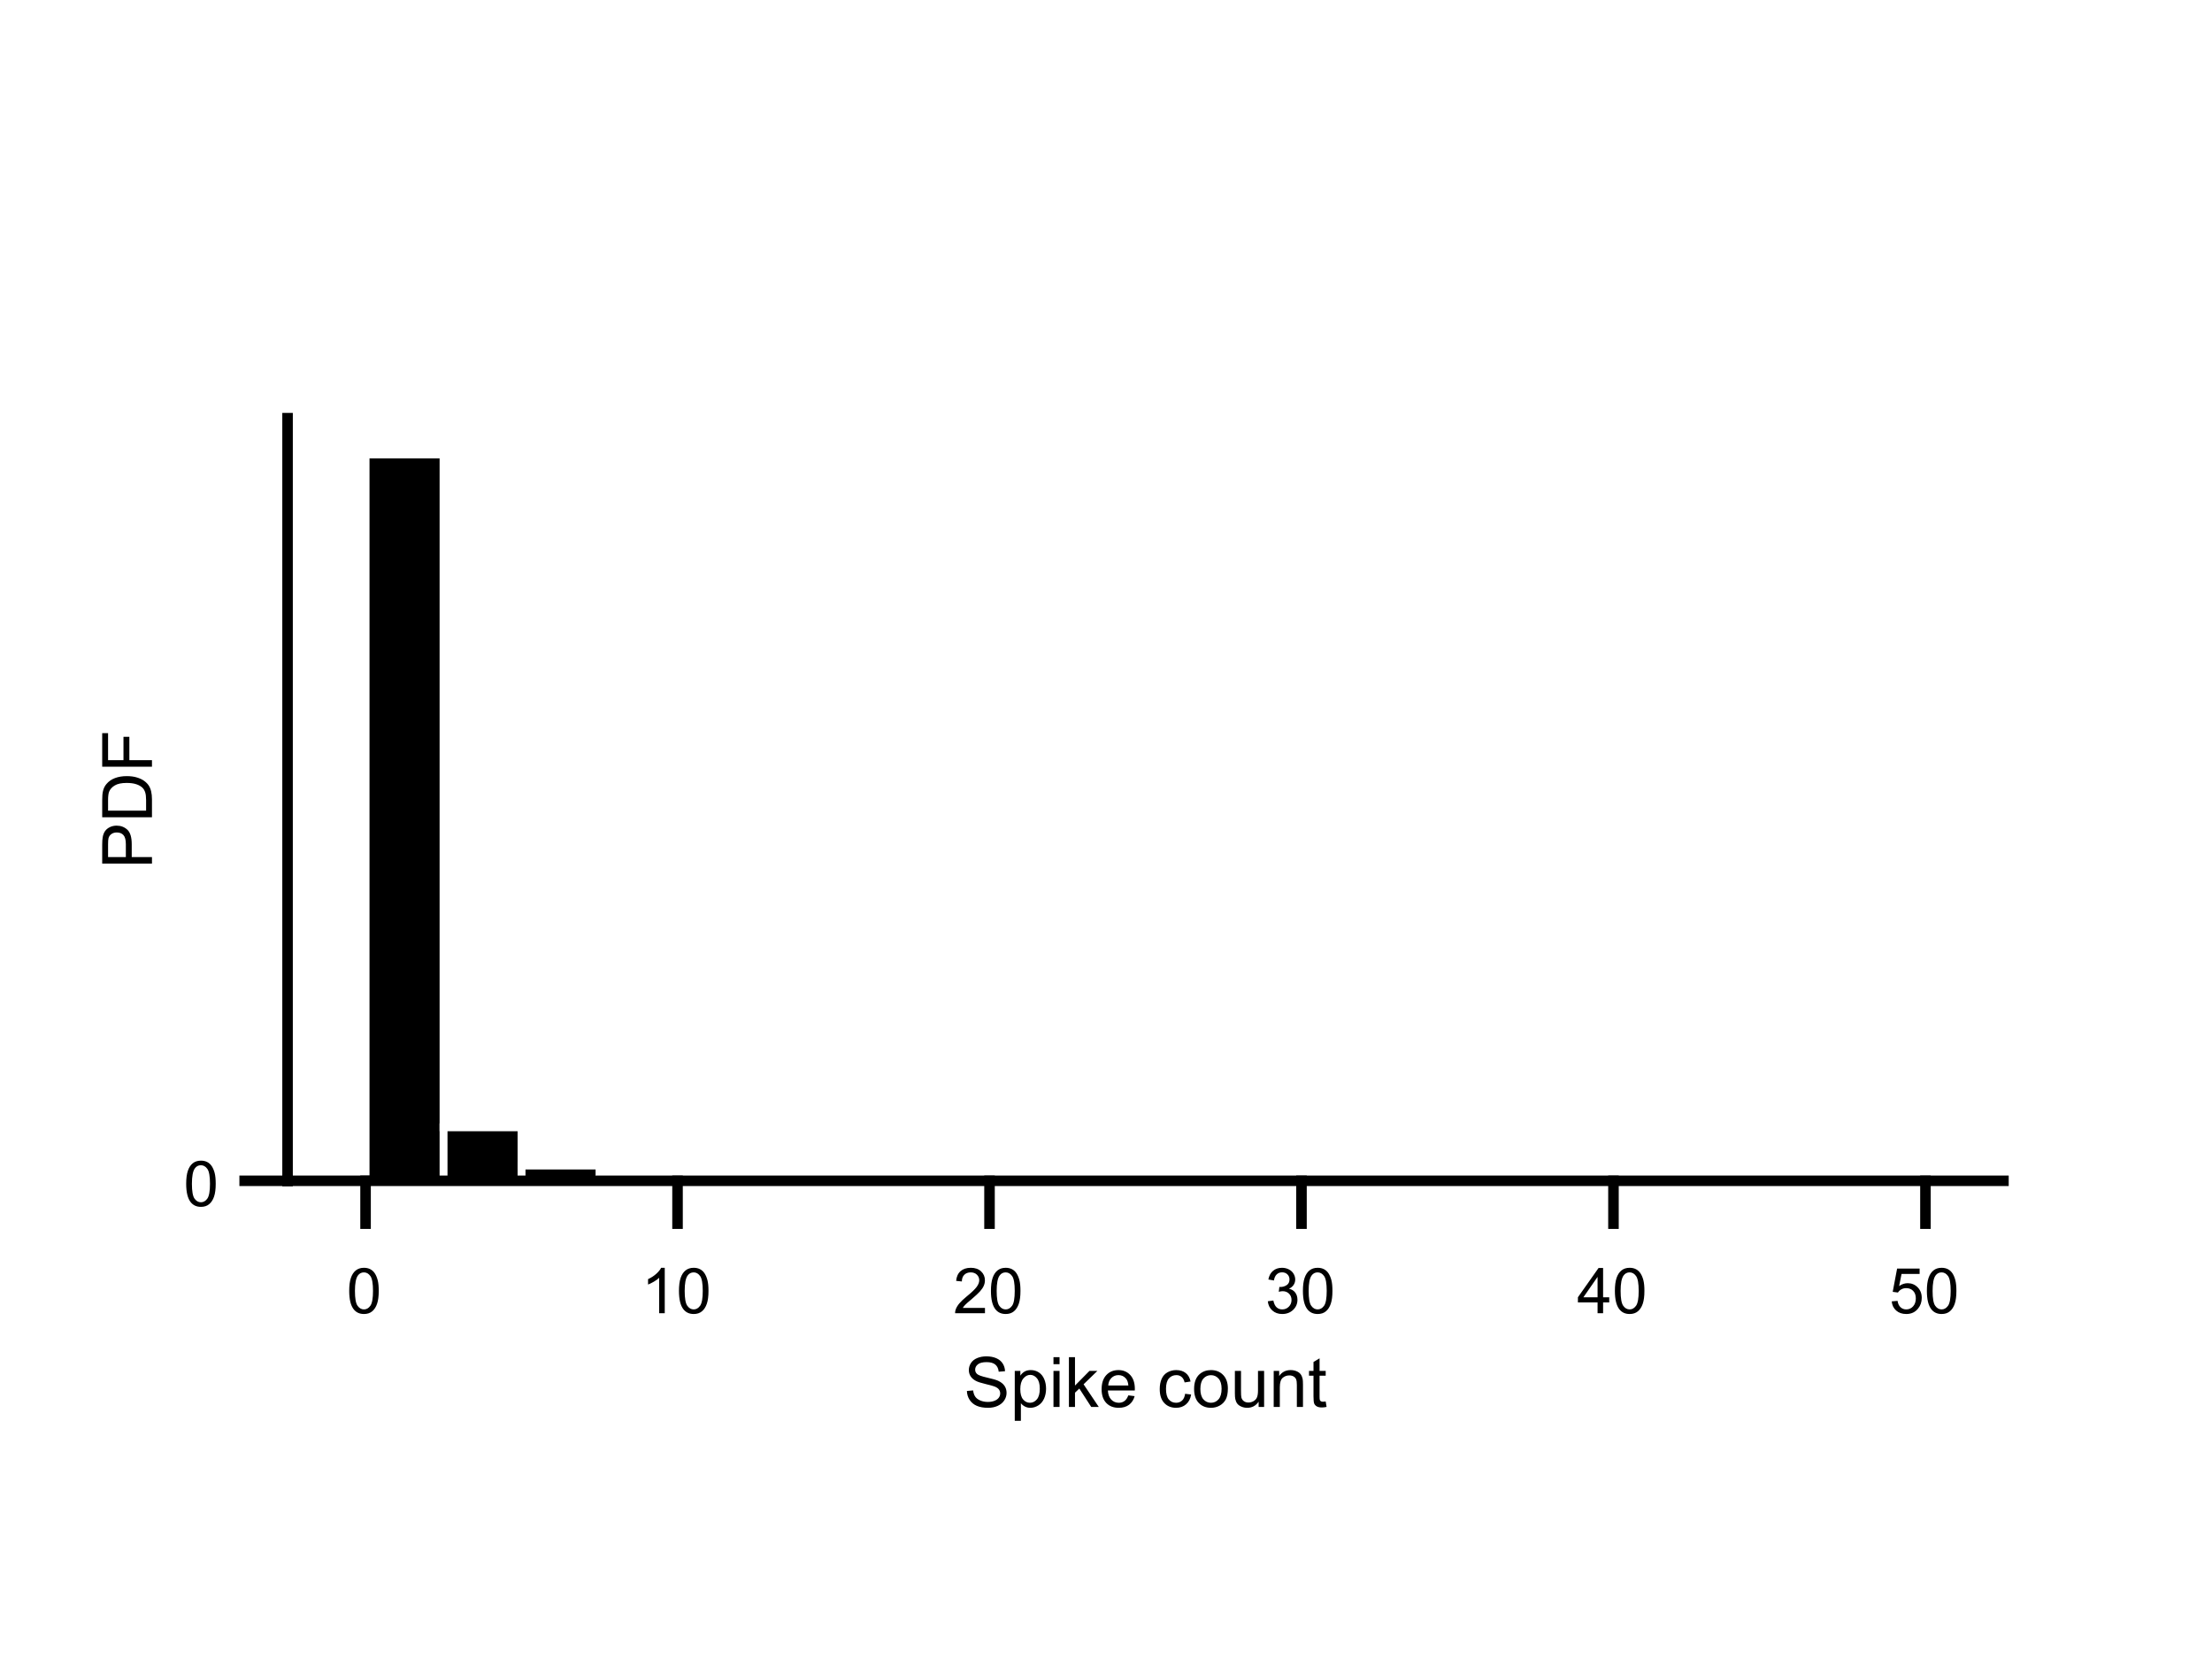
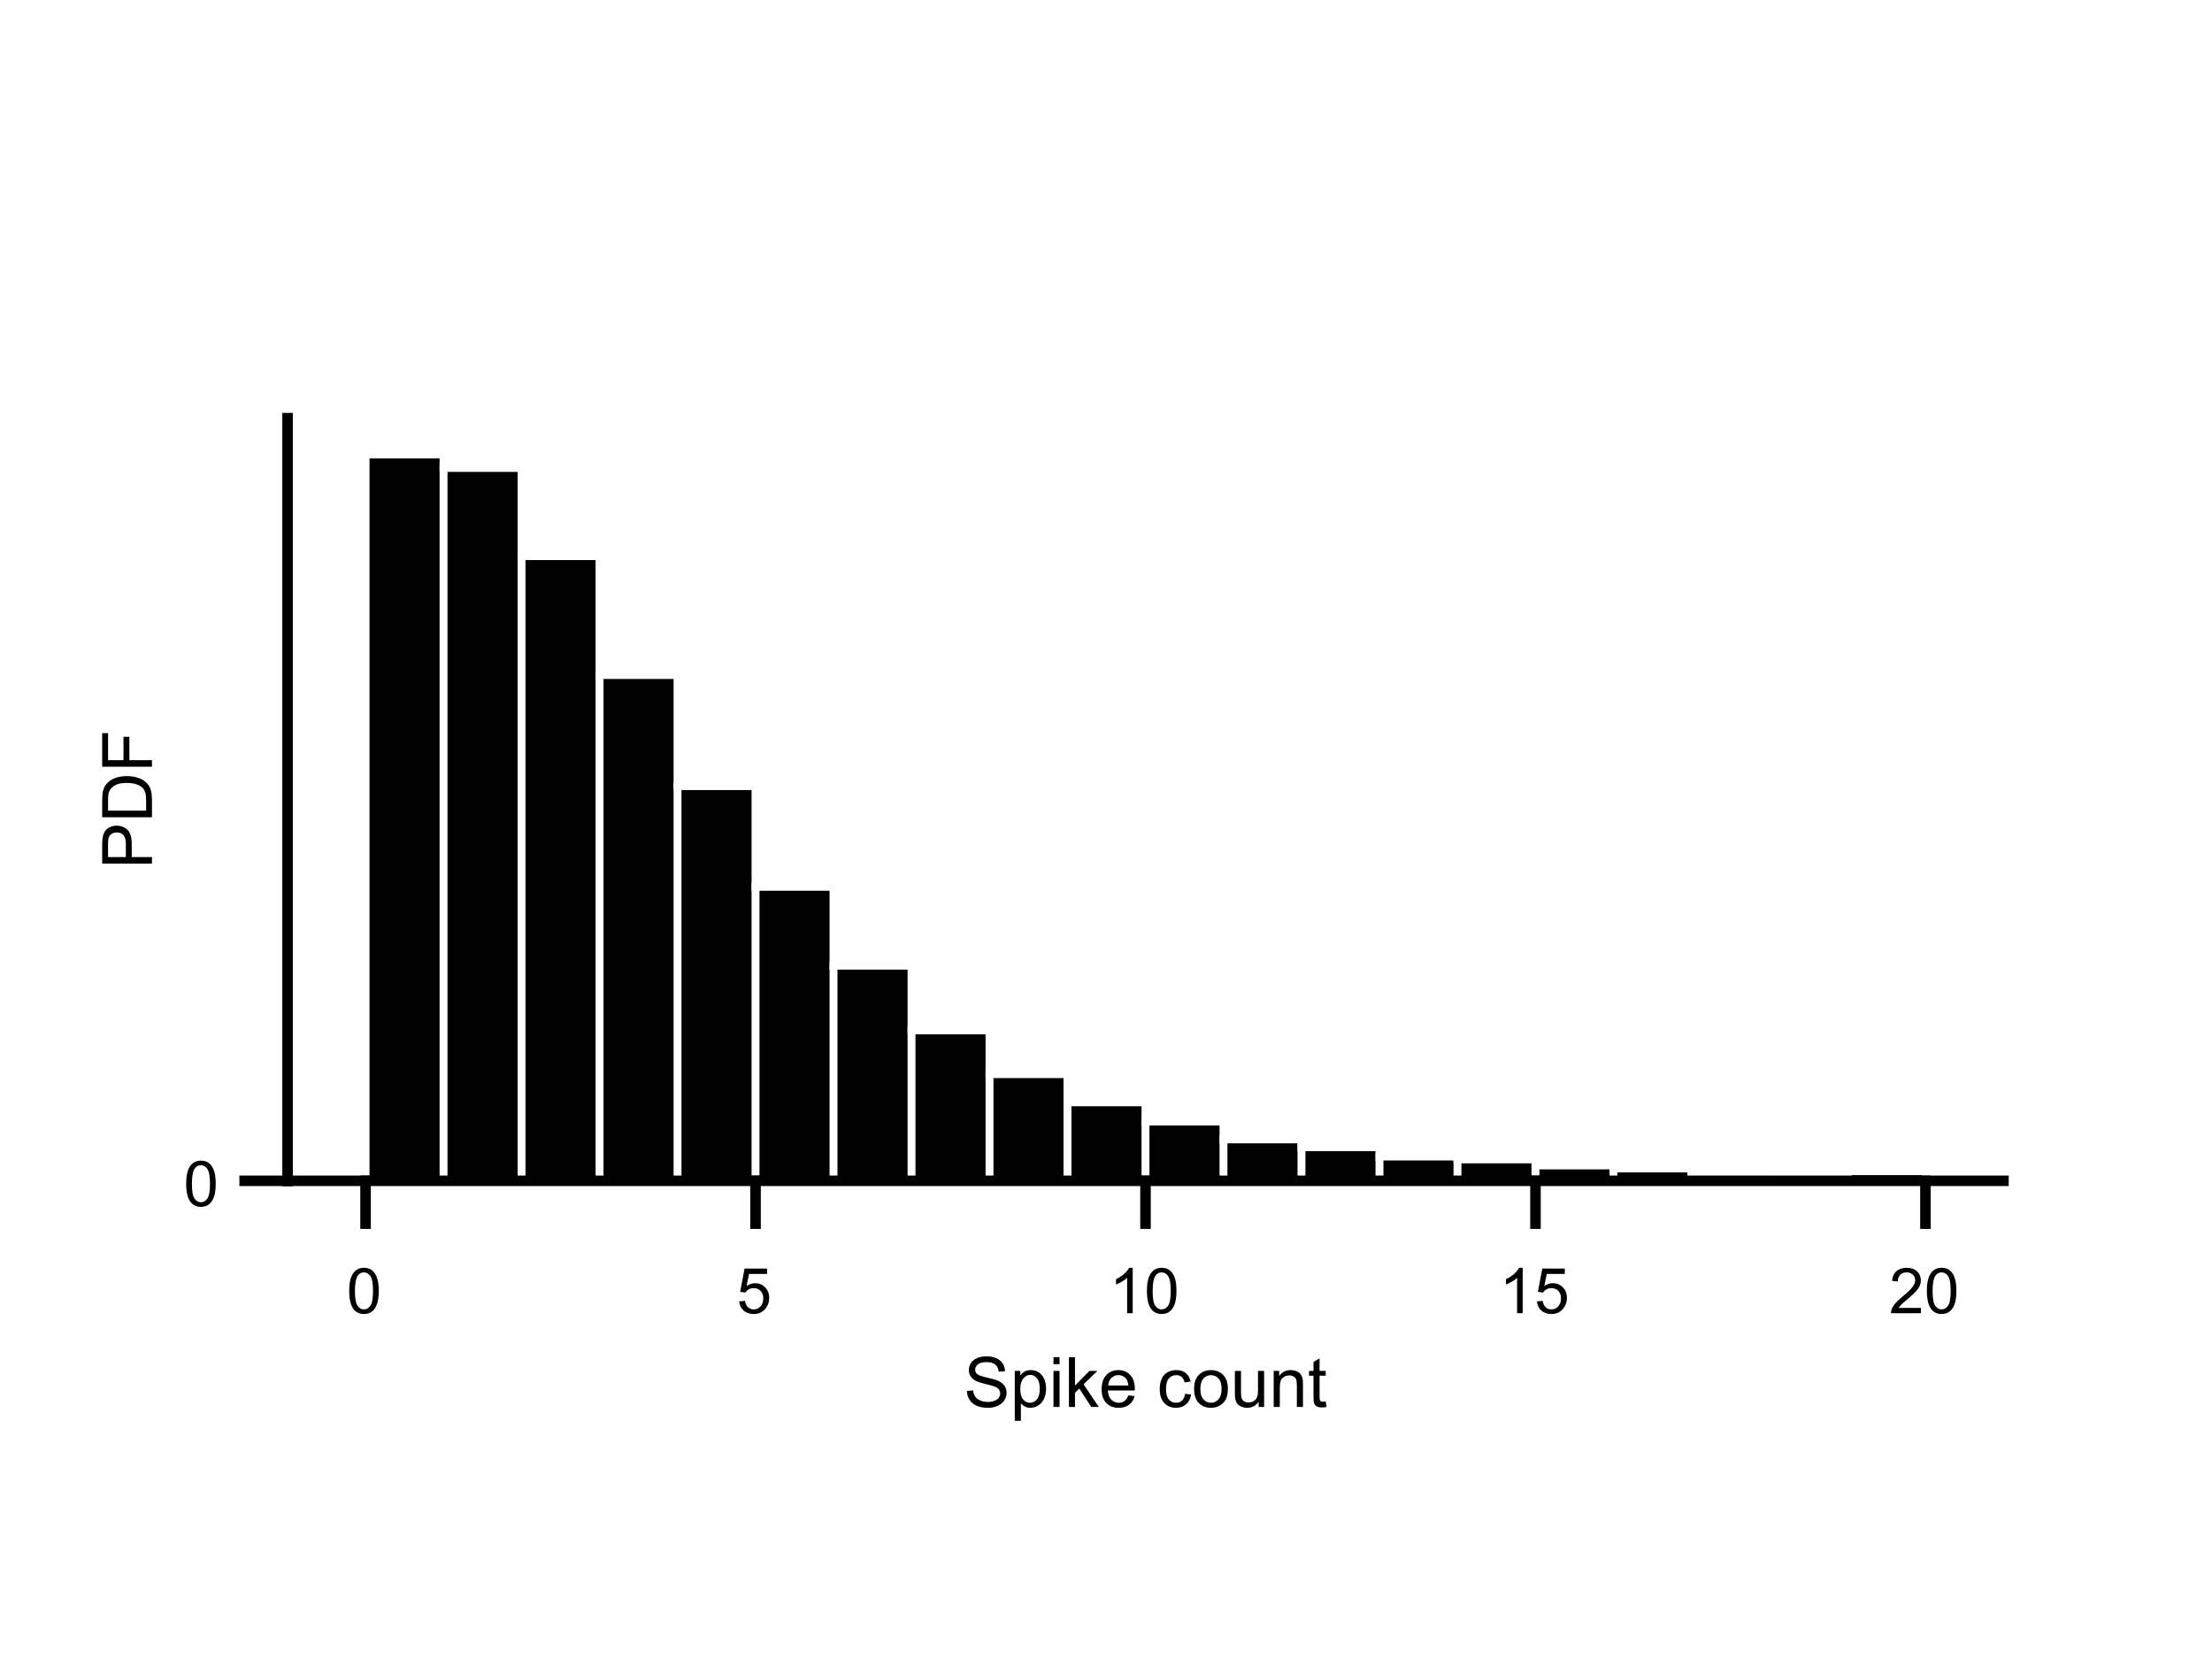
<svg xmlns="http://www.w3.org/2000/svg" style="fill-opacity:1; color-rendering:auto; color-interpolation:auto; text-rendering:auto; stroke:black; stroke-linecap:square; stroke-miterlimit:10; shape-rendering:auto; stroke-opacity:1; fill:black; stroke-dasharray:none; font-weight:normal; stroke-width:1; font-family:'Dialog'; font-style:normal; stroke-linejoin:miter; font-size:12px; stroke-dashoffset:0; image-rendering:auto;" width="700" height="525">
  <defs id="genericDefs" />
  <g>
    <defs id="defs1">
      <clipPath clipPathUnits="userSpaceOnUse" id="clipPath1">
        <path d="M0 0 L700 0 L700 525 L0 525 L0 0 Z" />
      </clipPath>
    </defs>
    <g style="fill:white; stroke:white;">
      <rect x="0" y="0" width="700" style="clip-path:url(#clipPath1); stroke:none;" height="525" />
    </g>
    <g style="fill:white; text-rendering:optimizeSpeed; color-rendering:optimizeSpeed; image-rendering:optimizeSpeed; shape-rendering:crispEdges; stroke:white; color-interpolation:sRGB;">
      <rect x="0" width="700" height="525" y="0" style="stroke:none;" />
-       <path d="M140.364 373.667 L140.364 143.825 L115.682 143.825 L115.682 373.667 ZM165.046 373.667 L165.046 356.737 L140.364 356.737 L140.364 373.667 ZM189.727 373.667 L189.727 368.835 L165.046 368.835 L165.046 373.667 ZM214.409 373.667 L214.409 373.084 L189.727 373.084 L189.727 373.667 ZM239.091 373.667 L239.091 373.518 L214.409 373.518 L214.409 373.667 ZM263.773 373.667 L263.773 373.659 L239.091 373.659 L239.091 373.667 ZM288.455 373.667 L288.455 373.665 L263.773 373.665 L263.773 373.667 ZM313.136 373.667 L313.136 373.666 L288.455 373.666 L288.455 373.667 ZM337.818 373.667 L337.818 373.667 L313.136 373.667 L313.136 373.667 Z" style="fill:black; stroke:none;" />
+       <path d="M140.364 373.667 L140.364 143.825 L115.682 143.825 L115.682 373.667 ZM165.046 373.667 L165.046 148.084 L140.364 148.084 L140.364 373.667 ZM189.727 373.667 L189.727 175.985 L165.046 175.985 L165.046 373.667 ZM214.409 373.667 L214.409 213.612 L189.727 213.612 L189.727 373.667 ZM239.091 373.667 L239.091 248.766 L214.409 248.766 L214.409 373.667 ZM263.773 373.667 L263.773 280.637 L239.091 280.637 L239.091 373.667 ZM288.455 373.667 L288.455 305.584 L263.773 305.584 L263.773 373.667 ZM313.136 373.667 L313.136 326.066 L288.455 326.066 L288.455 373.667 ZM337.818 373.667 L337.818 339.914 L313.136 339.914 L313.136 373.667 ZM362.5 373.667 L362.5 348.829 L337.818 348.829 L337.818 373.667 ZM387.182 373.667 L387.182 354.929 L362.5 354.929 L362.5 373.667 ZM411.864 373.667 L411.864 360.561 L387.182 360.561 L387.182 373.667 ZM436.545 373.667 L436.545 363.048 L411.864 363.048 L411.864 373.667 ZM461.227 373.667 L461.227 365.987 L436.545 365.987 L436.545 373.667 ZM485.909 373.667 L485.909 366.894 L461.227 366.894 L461.227 373.667 ZM510.591 373.667 L510.591 368.804 L485.909 368.804 L485.909 373.667 ZM535.273 373.667 L535.273 369.765 L510.591 369.765 L510.591 373.667 ZM559.955 373.667 L559.955 370.864 L535.273 370.864 L535.273 373.667 ZM584.636 373.667 L584.636 371.166 L559.955 371.166 L559.955 373.667 ZM609.318 373.667 L609.318 370.631 L584.636 370.631 L584.636 373.667 Z" style="fill:black; stroke:none;" />
    </g>
    <g style="fill:white; text-rendering:geometricPrecision; color-rendering:optimizeQuality; image-rendering:optimizeQuality; stroke:white; color-interpolation:linearRGB; stroke-width:2.5;">
      <path d="M115.682 373.667 L115.682 143.825 L140.364 143.825 L140.364 373.667 L140.364 373.667" style="fill:none; fill-rule:evenodd;" />
-       <path d="M140.364 356.737 L165.046 356.737 L165.046 373.667 L165.046 373.667" style="fill:none; fill-rule:evenodd;" />
-       <path d="M165.046 368.835 L189.727 368.835 L189.727 373.667 L189.727 373.667" style="fill:none; fill-rule:evenodd;" />
-       <path d="M189.727 373.084 L214.409 373.084 L214.409 373.667 L214.409 373.667" style="fill:none; fill-rule:evenodd;" />
-       <path d="M214.409 373.518 L239.091 373.518 L239.091 373.667 L239.091 373.667" style="fill:none; fill-rule:evenodd;" />
-       <path d="M239.091 373.659 L263.773 373.659 L263.773 373.667 L263.773 373.667" style="fill:none; fill-rule:evenodd;" />
-       <path d="M263.773 373.665 L288.455 373.665 L288.455 373.667 L288.455 373.667" style="fill:none; fill-rule:evenodd;" />
-       <path d="M288.455 373.666 L313.136 373.666 L313.136 373.667 L313.136 373.667" style="fill:none; fill-rule:evenodd;" />
-       <path d="M313.136 373.667 L337.818 373.667 L337.818 373.667 L337.818 373.667" style="fill:none; fill-rule:evenodd;" />
-       <path d="M337.818 373.667 L362.5 373.667 L362.5 373.667 L362.5 373.667" style="fill:none; fill-rule:evenodd;" />
-       <path d="M362.5 373.667 L387.182 373.667 L387.182 373.667 L387.182 373.667" style="fill:none; fill-rule:evenodd;" />
-       <path d="M387.182 373.667 L411.864 373.667 L411.864 373.667 L411.864 373.667" style="fill:none; fill-rule:evenodd;" />
-       <path d="M411.864 373.667 L436.545 373.667 L436.545 373.667 L436.545 373.667" style="fill:none; fill-rule:evenodd;" />
-       <path d="M436.545 373.667 L461.227 373.667 L461.227 373.667 L461.227 373.667" style="fill:none; fill-rule:evenodd;" />
-       <path d="M461.227 373.667 L485.909 373.667 L485.909 373.667 L485.909 373.667" style="fill:none; fill-rule:evenodd;" />
-       <path d="M485.909 373.667 L510.591 373.667 L510.591 373.667 L510.591 373.667" style="fill:none; fill-rule:evenodd;" />
-       <path d="M510.591 373.667 L535.273 373.667 L535.273 373.667 L535.273 373.667" style="fill:none; fill-rule:evenodd;" />
-       <path d="M535.273 373.667 L559.955 373.667 L559.955 373.667 L559.955 373.667" style="fill:none; fill-rule:evenodd;" />
-       <path d="M559.955 373.667 L584.636 373.667 L584.636 373.667 L584.636 373.667" style="fill:none; fill-rule:evenodd;" />
-       <path d="M584.636 373.667 L609.318 373.667 L609.318 373.667" style="fill:none; fill-rule:evenodd;" />
+       <path d="M140.364 148.084 L165.046 148.084 L165.046 373.667 L165.046 373.667" style="fill:none; fill-rule:evenodd;" />
+       <path d="M165.046 175.985 L189.727 175.985 L189.727 373.667 L189.727 373.667" style="fill:none; fill-rule:evenodd;" />
+       <path d="M189.727 213.612 L214.409 213.612 L214.409 373.667 L214.409 373.667" style="fill:none; fill-rule:evenodd;" />
+       <path d="M214.409 248.766 L239.091 248.766 L239.091 373.667 L239.091 373.667" style="fill:none; fill-rule:evenodd;" />
+       <path d="M239.091 280.637 L263.773 280.637 L263.773 373.667 L263.773 373.667" style="fill:none; fill-rule:evenodd;" />
+       <path d="M263.773 305.584 L288.455 305.584 L288.455 373.667 L288.455 373.667" style="fill:none; fill-rule:evenodd;" />
+       <path d="M288.455 326.066 L313.136 326.066 L313.136 373.667 L313.136 373.667" style="fill:none; fill-rule:evenodd;" />
+       <path d="M313.136 339.914 L337.818 339.914 L337.818 373.667 L337.818 373.667" style="fill:none; fill-rule:evenodd;" />
+       <path d="M337.818 348.829 L362.5 348.829 L362.5 373.667 L362.5 373.667" style="fill:none; fill-rule:evenodd;" />
+       <path d="M362.5 354.929 L387.182 354.929 L387.182 373.667 L387.182 373.667" style="fill:none; fill-rule:evenodd;" />
+       <path d="M387.182 360.561 L411.864 360.561 L411.864 373.667 L411.864 373.667" style="fill:none; fill-rule:evenodd;" />
+       <path d="M411.864 363.048 L436.545 363.048 L436.545 373.667 L436.545 373.667" style="fill:none; fill-rule:evenodd;" />
+       <path d="M436.545 365.987 L461.227 365.987 L461.227 373.667 L461.227 373.667" style="fill:none; fill-rule:evenodd;" />
+       <path d="M461.227 366.894 L485.909 366.894 L485.909 373.667 L485.909 373.667" style="fill:none; fill-rule:evenodd;" />
+       <path d="M485.909 368.804 L510.591 368.804 L510.591 373.667 L510.591 373.667" style="fill:none; fill-rule:evenodd;" />
+       <path d="M510.591 369.765 L535.273 369.765 L535.273 373.667 L535.273 373.667" style="fill:none; fill-rule:evenodd;" />
+       <path d="M535.273 370.864 L559.955 370.864 L559.955 373.667 L559.955 373.667" style="fill:none; fill-rule:evenodd;" />
+       <line y2="371.166" style="fill:none;" x1="559.955" x2="584.636" y1="371.166" />
+       <path d="M584.636 373.667 L584.636 373.667 L584.636 370.631 L609.318 370.631 L609.318 373.667" style="fill:none; fill-rule:evenodd;" />
    </g>
    <g style="text-rendering:geometricPrecision; stroke-width:3.333; color-interpolation:linearRGB; color-rendering:optimizeQuality; image-rendering:optimizeQuality; stroke-linejoin:round;">
      <line y2="373.667" style="fill:none;" x1="91" x2="634" y1="373.667" />
      <line y2="387.242" style="fill:none;" x1="115.682" x2="115.682" y1="373.667" />
-       <line y2="387.242" style="fill:none;" x1="214.409" x2="214.409" y1="373.667" />
-       <line y2="387.242" style="fill:none;" x1="313.136" x2="313.136" y1="373.667" />
-       <line y2="387.242" style="fill:none;" x1="411.864" x2="411.864" y1="373.667" />
-       <line y2="387.242" style="fill:none;" x1="510.591" x2="510.591" y1="373.667" />
+       <line y2="387.242" style="fill:none;" x1="239.091" x2="239.091" y1="373.667" />
+       <line y2="387.242" style="fill:none;" x1="362.5" x2="362.5" y1="373.667" />
+       <line y2="387.242" style="fill:none;" x1="485.909" x2="485.909" y1="373.667" />
      <line y2="387.242" style="fill:none;" x1="609.318" x2="609.318" y1="373.667" />
    </g>
    <g transform="translate(115.6818,394.575)" style="font-size:20px; text-rendering:geometricPrecision; color-rendering:optimizeQuality; image-rendering:optimizeQuality; font-family:'SansSerif'; color-interpolation:linearRGB;">
      <path style="stroke:none;" d="M-5.172 13.938 Q-5.172 11.406 -4.648 9.852 Q-4.125 8.297 -3.094 7.461 Q-2.062 6.625 -0.5 6.625 Q0.656 6.625 1.523 7.086 Q2.391 7.547 2.953 8.422 Q3.516 9.297 3.844 10.555 Q4.172 11.812 4.172 13.938 Q4.172 16.453 3.648 18 Q3.125 19.547 2.102 20.398 Q1.078 21.25 -0.5 21.25 Q-2.578 21.25 -3.75 19.766 Q-5.172 17.969 -5.172 13.938 ZM-3.359 13.938 Q-3.359 17.469 -2.539 18.633 Q-1.719 19.797 -0.5 19.797 Q0.703 19.797 1.531 18.625 Q2.359 17.453 2.359 13.938 Q2.359 10.406 1.531 9.242 Q0.703 8.078 -0.516 8.078 Q-1.734 8.078 -2.453 9.109 Q-3.359 10.406 -3.359 13.938 Z" />
    </g>
-     <g transform="translate(214.4091,394.575)" style="font-size:20px; text-rendering:geometricPrecision; color-rendering:optimizeQuality; image-rendering:optimizeQuality; font-family:'SansSerif'; color-interpolation:linearRGB;">
+     <g transform="translate(239.0909,394.575)" style="font-size:20px; text-rendering:geometricPrecision; color-rendering:optimizeQuality; image-rendering:optimizeQuality; font-family:'SansSerif'; color-interpolation:linearRGB;">
+       <path style="stroke:none;" d="M-5.172 17.25 L-3.328 17.094 Q-3.125 18.438 -2.375 19.117 Q-1.625 19.797 -0.562 19.797 Q0.703 19.797 1.578 18.844 Q2.453 17.891 2.453 16.297 Q2.453 14.797 1.609 13.93 Q0.766 13.062 -0.594 13.062 Q-1.453 13.062 -2.133 13.445 Q-2.812 13.828 -3.203 14.453 L-4.859 14.234 L-3.469 6.875 L3.656 6.875 L3.656 8.562 L-2.062 8.562 L-2.828 12.406 Q-1.547 11.5 -0.125 11.5 Q1.75 11.5 3.039 12.805 Q4.328 14.109 4.328 16.141 Q4.328 18.094 3.188 19.5 Q1.812 21.25 -0.562 21.25 Q-2.516 21.25 -3.758 20.156 Q-5 19.062 -5.172 17.25 Z" />
+     </g>
+     <g transform="translate(362.5,394.575)" style="font-size:20px; text-rendering:geometricPrecision; color-rendering:optimizeQuality; image-rendering:optimizeQuality; font-family:'SansSerif'; color-interpolation:linearRGB;">
      <path style="stroke:none;" d="M-4.047 21 L-5.812 21 L-5.812 9.797 Q-6.438 10.406 -7.469 11.008 Q-8.5 11.609 -9.328 11.922 L-9.328 10.219 Q-7.844 9.531 -6.742 8.539 Q-5.641 7.547 -5.188 6.625 L-4.047 6.625 L-4.047 21 ZM0.451 13.938 Q0.451 11.406 0.975 9.852 Q1.498 8.297 2.529 7.461 Q3.561 6.625 5.123 6.625 Q6.279 6.625 7.146 7.086 Q8.014 7.547 8.576 8.422 Q9.139 9.297 9.467 10.555 Q9.795 11.812 9.795 13.938 Q9.795 16.453 9.271 18 Q8.748 19.547 7.725 20.398 Q6.701 21.25 5.123 21.25 Q3.045 21.25 1.873 19.766 Q0.451 17.969 0.451 13.938 ZM2.264 13.938 Q2.264 17.469 3.084 18.633 Q3.904 19.797 5.123 19.797 Q6.326 19.797 7.154 18.625 Q7.982 17.453 7.982 13.938 Q7.982 10.406 7.154 9.242 Q6.326 8.078 5.107 8.078 Q3.889 8.078 3.17 9.109 Q2.264 10.406 2.264 13.938 Z" />
    </g>
-     <g transform="translate(313.1364,394.575)" style="font-size:20px; text-rendering:geometricPrecision; color-rendering:optimizeQuality; image-rendering:optimizeQuality; font-family:'SansSerif'; color-interpolation:linearRGB;">
+     <g transform="translate(485.9091,394.575)" style="font-size:20px; text-rendering:geometricPrecision; color-rendering:optimizeQuality; image-rendering:optimizeQuality; font-family:'SansSerif'; color-interpolation:linearRGB;">
+       <path style="stroke:none;" d="M-4.047 21 L-5.812 21 L-5.812 9.797 Q-6.438 10.406 -7.469 11.008 Q-8.5 11.609 -9.328 11.922 L-9.328 10.219 Q-7.844 9.531 -6.742 8.539 Q-5.641 7.547 -5.188 6.625 L-4.047 6.625 L-4.047 21 ZM0.451 17.25 L2.295 17.094 Q2.498 18.438 3.248 19.117 Q3.998 19.797 5.061 19.797 Q6.326 19.797 7.201 18.844 Q8.076 17.891 8.076 16.297 Q8.076 14.797 7.232 13.93 Q6.389 13.062 5.029 13.062 Q4.17 13.062 3.49 13.445 Q2.811 13.828 2.42 14.453 L0.764 14.234 L2.154 6.875 L9.279 6.875 L9.279 8.562 L3.561 8.562 L2.795 12.406 Q4.076 11.5 5.498 11.5 Q7.373 11.5 8.662 12.805 Q9.951 14.109 9.951 16.141 Q9.951 18.094 8.81 19.5 Q7.436 21.25 5.061 21.25 Q3.107 21.25 1.865 20.156 Q0.623 19.062 0.451 17.25 Z" />
+     </g>
+     <g transform="translate(609.3182,394.575)" style="font-size:20px; text-rendering:geometricPrecision; color-rendering:optimizeQuality; image-rendering:optimizeQuality; font-family:'SansSerif'; color-interpolation:linearRGB;">
      <path style="stroke:none;" d="M-1.438 19.312 L-1.438 21 L-10.891 21 Q-10.906 20.359 -10.688 19.781 Q-10.328 18.812 -9.531 17.875 Q-8.734 16.938 -7.234 15.703 Q-4.891 13.797 -4.07 12.68 Q-3.25 11.562 -3.25 10.562 Q-3.25 9.516 -4 8.797 Q-4.75 8.078 -5.953 8.078 Q-7.219 8.078 -7.984 8.844 Q-8.75 9.609 -8.75 10.953 L-10.562 10.766 Q-10.375 8.75 -9.164 7.688 Q-7.953 6.625 -5.906 6.625 Q-3.859 6.625 -2.656 7.766 Q-1.453 8.906 -1.453 10.594 Q-1.453 11.453 -1.805 12.289 Q-2.156 13.125 -2.969 14.039 Q-3.781 14.953 -5.672 16.562 Q-7.266 17.891 -7.711 18.359 Q-8.156 18.828 -8.453 19.312 L-1.438 19.312 ZM0.451 13.938 Q0.451 11.406 0.975 9.852 Q1.498 8.297 2.529 7.461 Q3.561 6.625 5.123 6.625 Q6.279 6.625 7.146 7.086 Q8.014 7.547 8.576 8.422 Q9.139 9.297 9.467 10.555 Q9.795 11.812 9.795 13.938 Q9.795 16.453 9.271 18 Q8.748 19.547 7.725 20.398 Q6.701 21.25 5.123 21.25 Q3.045 21.25 1.873 19.766 Q0.451 17.969 0.451 13.938 ZM2.264 13.938 Q2.264 17.469 3.084 18.633 Q3.904 19.797 5.123 19.797 Q6.326 19.797 7.154 18.625 Q7.982 17.453 7.982 13.938 Q7.982 10.406 7.154 9.242 Q6.326 8.078 5.107 8.078 Q3.889 8.078 3.17 9.109 Q2.264 10.406 2.264 13.938 Z" />
    </g>
-     <g transform="translate(411.8636,394.575)" style="font-size:20px; text-rendering:geometricPrecision; color-rendering:optimizeQuality; image-rendering:optimizeQuality; font-family:'SansSerif'; color-interpolation:linearRGB;">
-       <path style="stroke:none;" d="M-10.656 17.219 L-8.906 16.984 Q-8.594 18.484 -7.867 19.141 Q-7.141 19.797 -6.094 19.797 Q-4.859 19.797 -4.008 18.938 Q-3.156 18.078 -3.156 16.812 Q-3.156 15.594 -3.945 14.812 Q-4.734 14.031 -5.953 14.031 Q-6.453 14.031 -7.188 14.219 L-7 12.672 Q-6.828 12.703 -6.719 12.703 Q-5.594 12.703 -4.695 12.117 Q-3.797 11.531 -3.797 10.312 Q-3.797 9.344 -4.453 8.703 Q-5.109 8.062 -6.141 8.062 Q-7.156 8.062 -7.844 8.711 Q-8.531 9.359 -8.719 10.641 L-10.484 10.328 Q-10.156 8.562 -9.016 7.594 Q-7.875 6.625 -6.172 6.625 Q-5 6.625 -4.016 7.125 Q-3.031 7.625 -2.508 8.5 Q-1.984 9.375 -1.984 10.344 Q-1.984 11.266 -2.484 12.031 Q-2.984 12.797 -3.953 13.25 Q-2.688 13.531 -1.984 14.461 Q-1.281 15.391 -1.281 16.766 Q-1.281 18.641 -2.648 19.945 Q-4.016 21.25 -6.109 21.25 Q-8 21.25 -9.242 20.125 Q-10.484 19 -10.656 17.219 ZM0.451 13.938 Q0.451 11.406 0.975 9.852 Q1.498 8.297 2.529 7.461 Q3.561 6.625 5.123 6.625 Q6.279 6.625 7.146 7.086 Q8.014 7.547 8.576 8.422 Q9.139 9.297 9.467 10.555 Q9.795 11.812 9.795 13.938 Q9.795 16.453 9.271 18 Q8.748 19.547 7.725 20.398 Q6.701 21.25 5.123 21.25 Q3.045 21.25 1.873 19.766 Q0.451 17.969 0.451 13.938 ZM2.264 13.938 Q2.264 17.469 3.084 18.633 Q3.904 19.797 5.123 19.797 Q6.326 19.797 7.154 18.625 Q7.982 17.453 7.982 13.938 Q7.982 10.406 7.154 9.242 Q6.326 8.078 5.107 8.078 Q3.889 8.078 3.17 9.109 Q2.264 10.406 2.264 13.938 Z" />
-     </g>
-     <g transform="translate(510.5909,394.575)" style="font-size:20px; text-rendering:geometricPrecision; color-rendering:optimizeQuality; image-rendering:optimizeQuality; font-family:'SansSerif'; color-interpolation:linearRGB;">
-       <path style="stroke:none;" d="M-5.031 21 L-5.031 17.578 L-11.25 17.578 L-11.25 15.953 L-4.719 6.688 L-3.281 6.688 L-3.281 15.953 L-1.344 15.953 L-1.344 17.578 L-3.281 17.578 L-3.281 21 L-5.031 21 ZM-5.031 15.953 L-5.031 9.5 L-9.516 15.953 L-5.031 15.953 ZM0.451 13.938 Q0.451 11.406 0.975 9.852 Q1.498 8.297 2.529 7.461 Q3.561 6.625 5.123 6.625 Q6.279 6.625 7.146 7.086 Q8.014 7.547 8.576 8.422 Q9.139 9.297 9.467 10.555 Q9.795 11.812 9.795 13.938 Q9.795 16.453 9.271 18 Q8.748 19.547 7.725 20.398 Q6.701 21.25 5.123 21.25 Q3.045 21.25 1.873 19.766 Q0.451 17.969 0.451 13.938 ZM2.264 13.938 Q2.264 17.469 3.084 18.633 Q3.904 19.797 5.123 19.797 Q6.326 19.797 7.154 18.625 Q7.982 17.453 7.982 13.938 Q7.982 10.406 7.154 9.242 Q6.326 8.078 5.107 8.078 Q3.889 8.078 3.17 9.109 Q2.264 10.406 2.264 13.938 Z" />
-     </g>
-     <g transform="translate(609.3182,394.575)" style="font-size:20px; text-rendering:geometricPrecision; color-rendering:optimizeQuality; image-rendering:optimizeQuality; font-family:'SansSerif'; color-interpolation:linearRGB;">
-       <path style="stroke:none;" d="M-10.672 17.25 L-8.828 17.094 Q-8.625 18.438 -7.875 19.117 Q-7.125 19.797 -6.062 19.797 Q-4.797 19.797 -3.922 18.844 Q-3.047 17.891 -3.047 16.297 Q-3.047 14.797 -3.891 13.93 Q-4.734 13.062 -6.094 13.062 Q-6.953 13.062 -7.633 13.445 Q-8.312 13.828 -8.703 14.453 L-10.359 14.234 L-8.969 6.875 L-1.844 6.875 L-1.844 8.562 L-7.562 8.562 L-8.328 12.406 Q-7.047 11.5 -5.625 11.5 Q-3.75 11.5 -2.461 12.805 Q-1.172 14.109 -1.172 16.141 Q-1.172 18.094 -2.312 19.5 Q-3.688 21.25 -6.062 21.25 Q-8.016 21.25 -9.258 20.156 Q-10.5 19.062 -10.672 17.25 ZM0.451 13.938 Q0.451 11.406 0.975 9.852 Q1.498 8.297 2.529 7.461 Q3.561 6.625 5.123 6.625 Q6.279 6.625 7.146 7.086 Q8.014 7.547 8.576 8.422 Q9.139 9.297 9.467 10.555 Q9.795 11.812 9.795 13.938 Q9.795 16.453 9.271 18 Q8.748 19.547 7.725 20.398 Q6.701 21.25 5.123 21.25 Q3.045 21.25 1.873 19.766 Q0.451 17.969 0.451 13.938 ZM2.264 13.938 Q2.264 17.469 3.084 18.633 Q3.904 19.797 5.123 19.797 Q6.326 19.797 7.154 18.625 Q7.982 17.453 7.982 13.938 Q7.982 10.406 7.154 9.242 Q6.326 8.078 5.107 8.078 Q3.889 8.078 3.17 9.109 Q2.264 10.406 2.264 13.938 Z" />
-     </g>
-     <g transform="translate(362.5003,422.2417)" style="font-size:22px; text-rendering:geometricPrecision; color-rendering:optimizeQuality; image-rendering:optimizeQuality; font-family:'SansSerif'; color-interpolation:linearRGB;">
+     <g transform="translate(362.5002,422.2417)" style="font-size:22px; text-rendering:geometricPrecision; color-rendering:optimizeQuality; image-rendering:optimizeQuality; font-family:'SansSerif'; color-interpolation:linearRGB;">
      <path style="stroke:none;" d="M-56.516 17.938 L-54.547 17.766 Q-54.406 18.953 -53.898 19.711 Q-53.391 20.469 -52.312 20.938 Q-51.234 21.406 -49.891 21.406 Q-48.703 21.406 -47.789 21.047 Q-46.875 20.688 -46.43 20.07 Q-45.984 19.453 -45.984 18.719 Q-45.984 17.984 -46.414 17.43 Q-46.844 16.875 -47.828 16.5 Q-48.469 16.25 -50.641 15.734 Q-52.812 15.219 -53.672 14.75 Q-54.797 14.156 -55.352 13.281 Q-55.906 12.406 -55.906 11.328 Q-55.906 10.125 -55.234 9.094 Q-54.562 8.062 -53.258 7.523 Q-51.953 6.984 -50.359 6.984 Q-48.609 6.984 -47.273 7.547 Q-45.938 8.109 -45.219 9.203 Q-44.5 10.297 -44.453 11.688 L-46.453 11.844 Q-46.609 10.344 -47.539 9.578 Q-48.469 8.812 -50.281 8.812 Q-52.172 8.812 -53.039 9.508 Q-53.906 10.203 -53.906 11.188 Q-53.906 12.031 -53.281 12.578 Q-52.688 13.125 -50.148 13.703 Q-47.609 14.281 -46.656 14.703 Q-45.281 15.344 -44.625 16.312 Q-43.969 17.281 -43.969 18.547 Q-43.969 19.812 -44.695 20.922 Q-45.422 22.031 -46.766 22.648 Q-48.109 23.266 -49.797 23.266 Q-51.938 23.266 -53.383 22.641 Q-54.828 22.016 -55.648 20.766 Q-56.469 19.516 -56.516 17.938 ZM-41.373 27.375 L-41.373 11.594 L-39.607 11.594 L-39.607 13.078 Q-38.998 12.203 -38.209 11.766 Q-37.42 11.328 -36.31 11.328 Q-34.842 11.328 -33.725 12.086 Q-32.607 12.844 -32.037 14.211 Q-31.467 15.578 -31.467 17.203 Q-31.467 18.953 -32.1 20.359 Q-32.732 21.766 -33.928 22.516 Q-35.123 23.266 -36.451 23.266 Q-37.404 23.266 -38.178 22.852 Q-38.951 22.438 -39.435 21.812 L-39.435 27.375 L-41.373 27.375 ZM-39.623 17.359 Q-39.623 19.562 -38.732 20.617 Q-37.842 21.672 -36.576 21.672 Q-35.279 21.672 -34.365 20.578 Q-33.451 19.484 -33.451 17.203 Q-33.451 15.016 -34.35 13.93 Q-35.248 12.844 -36.482 12.844 Q-37.717 12.844 -38.67 14 Q-39.623 15.156 -39.623 17.359 ZM-29.122 9.469 L-29.122 7.25 L-27.2 7.25 L-27.2 9.469 L-29.122 9.469 ZM-29.122 23 L-29.122 11.594 L-27.2 11.594 L-27.2 23 L-29.122 23 ZM-24.234 23 L-24.234 7.25 L-22.312 7.25 L-22.312 16.234 L-17.734 11.594 L-15.234 11.594 L-19.594 15.828 L-14.781 23 L-17.172 23 L-20.938 17.172 L-22.312 18.484 L-22.312 23 L-24.234 23 ZM-5.438 19.328 L-3.438 19.578 Q-3.922 21.328 -5.195 22.297 Q-6.469 23.266 -8.469 23.266 Q-10.969 23.266 -12.43 21.719 Q-13.891 20.172 -13.891 17.391 Q-13.891 14.516 -12.414 12.922 Q-10.938 11.328 -8.562 11.328 Q-6.281 11.328 -4.828 12.891 Q-3.375 14.453 -3.375 17.281 Q-3.375 17.453 -3.391 17.797 L-11.906 17.797 Q-11.797 19.672 -10.836 20.672 Q-9.875 21.672 -8.453 21.672 Q-7.391 21.672 -6.641 21.109 Q-5.891 20.547 -5.438 19.328 ZM-11.797 16.203 L-5.422 16.203 Q-5.547 14.766 -6.156 14.047 Q-7.078 12.922 -8.547 12.922 Q-9.875 12.922 -10.781 13.812 Q-11.688 14.703 -11.797 16.203 ZM12.535 18.828 L14.441 19.062 Q14.129 21.031 12.848 22.148 Q11.566 23.266 9.691 23.266 Q7.348 23.266 5.926 21.734 Q4.504 20.203 4.504 17.344 Q4.504 15.484 5.113 14.102 Q5.723 12.719 6.981 12.023 Q8.238 11.328 9.707 11.328 Q11.566 11.328 12.746 12.273 Q13.926 13.219 14.254 14.938 L12.379 15.234 Q12.113 14.078 11.426 13.5 Q10.738 12.922 9.785 12.922 Q8.316 12.922 7.402 13.969 Q6.488 15.016 6.488 17.281 Q6.488 19.578 7.371 20.625 Q8.254 21.672 9.676 21.672 Q10.816 21.672 11.574 20.969 Q12.332 20.266 12.535 18.828 ZM15.379 17.297 Q15.379 14.125 17.145 12.594 Q18.613 11.328 20.723 11.328 Q23.082 11.328 24.574 12.875 Q26.066 14.422 26.066 17.141 Q26.066 19.344 25.402 20.602 Q24.738 21.859 23.48 22.562 Q22.223 23.266 20.723 23.266 Q18.332 23.266 16.855 21.727 Q15.379 20.188 15.379 17.297 ZM17.363 17.297 Q17.363 19.484 18.316 20.578 Q19.27 21.672 20.723 21.672 Q22.16 21.672 23.121 20.57 Q24.082 19.469 24.082 17.234 Q24.082 15.109 23.121 14.023 Q22.16 12.938 20.723 12.938 Q19.27 12.938 18.316 14.023 Q17.363 15.109 17.363 17.297 ZM35.802 23 L35.802 21.328 Q34.474 23.266 32.192 23.266 Q31.177 23.266 30.302 22.875 Q29.427 22.484 29.005 21.898 Q28.583 21.312 28.411 20.469 Q28.286 19.891 28.286 18.656 L28.286 11.594 L30.224 11.594 L30.224 17.922 Q30.224 19.438 30.333 19.953 Q30.52 20.719 31.114 21.156 Q31.708 21.594 32.567 21.594 Q33.442 21.594 34.208 21.148 Q34.974 20.703 35.286 19.938 Q35.599 19.172 35.599 17.703 L35.599 11.594 L37.536 11.594 L37.536 23 L35.802 23 ZM40.568 23 L40.568 11.594 L42.303 11.594 L42.303 13.219 Q43.568 11.328 45.943 11.328 Q46.975 11.328 47.834 11.703 Q48.693 12.078 49.123 12.68 Q49.553 13.281 49.725 14.109 Q49.834 14.641 49.834 15.984 L49.834 23 L47.897 23 L47.897 16.062 Q47.897 14.875 47.678 14.289 Q47.459 13.703 46.881 13.359 Q46.303 13.016 45.522 13.016 Q44.287 13.016 43.397 13.797 Q42.506 14.578 42.506 16.766 L42.506 23 L40.568 23 ZM57.023 21.266 L57.304 22.984 Q56.491 23.156 55.835 23.156 Q54.788 23.156 54.21 22.82 Q53.632 22.484 53.398 21.945 Q53.163 21.406 53.163 19.656 L53.163 13.094 L51.741 13.094 L51.741 11.594 L53.163 11.594 L53.163 8.766 L55.085 7.609 L55.085 11.594 L57.023 11.594 L57.023 13.094 L55.085 13.094 L55.085 19.766 Q55.085 20.594 55.187 20.828 Q55.288 21.062 55.515 21.203 Q55.741 21.344 56.179 21.344 Q56.491 21.344 57.023 21.266 Z" />
    </g>
    <g style="text-rendering:geometricPrecision; stroke-width:3.333; color-interpolation:linearRGB; color-rendering:optimizeQuality; image-rendering:optimizeQuality; stroke-linejoin:round;">
      <line y2="132.333" style="fill:none;" x1="91" x2="91" y1="373.667" />
      <line y2="373.667" style="fill:none;" x1="91" x2="77.425" y1="373.667" />
    </g>
    <g transform="translate(70.0917,373.6667)" style="font-size:20px; text-rendering:geometricPrecision; color-rendering:optimizeQuality; image-rendering:optimizeQuality; font-family:'SansSerif'; color-interpolation:linearRGB;">
      <path style="stroke:none;" d="M-11.172 0.938 Q-11.172 -1.594 -10.648 -3.148 Q-10.125 -4.703 -9.094 -5.539 Q-8.062 -6.375 -6.5 -6.375 Q-5.344 -6.375 -4.477 -5.914 Q-3.609 -5.453 -3.047 -4.578 Q-2.484 -3.703 -2.156 -2.445 Q-1.828 -1.188 -1.828 0.938 Q-1.828 3.453 -2.352 5 Q-2.875 6.547 -3.898 7.398 Q-4.922 8.25 -6.5 8.25 Q-8.578 8.25 -9.75 6.766 Q-11.172 4.969 -11.172 0.938 ZM-9.359 0.938 Q-9.359 4.469 -8.539 5.633 Q-7.719 6.797 -6.5 6.797 Q-5.297 6.797 -4.469 5.625 Q-3.641 4.453 -3.641 0.938 Q-3.641 -2.594 -4.469 -3.758 Q-5.297 -4.922 -6.516 -4.922 Q-7.734 -4.922 -8.453 -3.891 Q-9.359 -2.594 -9.359 0.938 Z" />
    </g>
    <g transform="translate(53.0917,252.9999) rotate(-90)" style="font-size:22px; text-rendering:geometricPrecision; color-rendering:optimizeQuality; image-rendering:optimizeQuality; font-family:'SansSerif'; color-interpolation:linearRGB;">
      <path style="stroke:none;" d="M-20.297 -5 L-20.297 -20.75 L-14.359 -20.75 Q-12.797 -20.75 -11.969 -20.594 Q-10.812 -20.406 -10.023 -19.859 Q-9.234 -19.312 -8.758 -18.336 Q-8.281 -17.359 -8.281 -16.188 Q-8.281 -14.188 -9.562 -12.797 Q-10.844 -11.406 -14.172 -11.406 L-18.219 -11.406 L-18.219 -5 L-20.297 -5 ZM-18.219 -13.266 L-14.141 -13.266 Q-12.125 -13.266 -11.281 -14.016 Q-10.438 -14.766 -10.438 -16.125 Q-10.438 -17.125 -10.93 -17.828 Q-11.422 -18.531 -12.25 -18.75 Q-12.766 -18.891 -14.188 -18.891 L-18.219 -18.891 L-18.219 -13.266 ZM-5.623 -5 L-5.623 -20.75 L-0.201 -20.75 Q1.627 -20.75 2.596 -20.516 Q3.955 -20.219 4.908 -19.391 Q6.158 -18.344 6.775 -16.703 Q7.393 -15.062 7.393 -12.953 Q7.393 -11.172 6.971 -9.781 Q6.549 -8.391 5.893 -7.484 Q5.236 -6.578 4.463 -6.055 Q3.689 -5.531 2.588 -5.266 Q1.486 -5 0.049 -5 L-5.623 -5 ZM-3.545 -6.859 L-0.185 -6.859 Q1.377 -6.859 2.26 -7.148 Q3.143 -7.438 3.674 -7.969 Q4.408 -8.703 4.822 -9.953 Q5.236 -11.203 5.236 -13 Q5.236 -15.469 4.432 -16.789 Q3.627 -18.109 2.455 -18.562 Q1.627 -18.891 -0.232 -18.891 L-3.545 -18.891 L-3.545 -6.859 ZM10.374 -5 L10.374 -20.75 L20.983 -20.75 L20.983 -18.891 L12.452 -18.891 L12.452 -14.016 L19.843 -14.016 L19.843 -12.156 L12.452 -12.156 L12.452 -5 L10.374 -5 Z" />
    </g>
  </g>
</svg>
